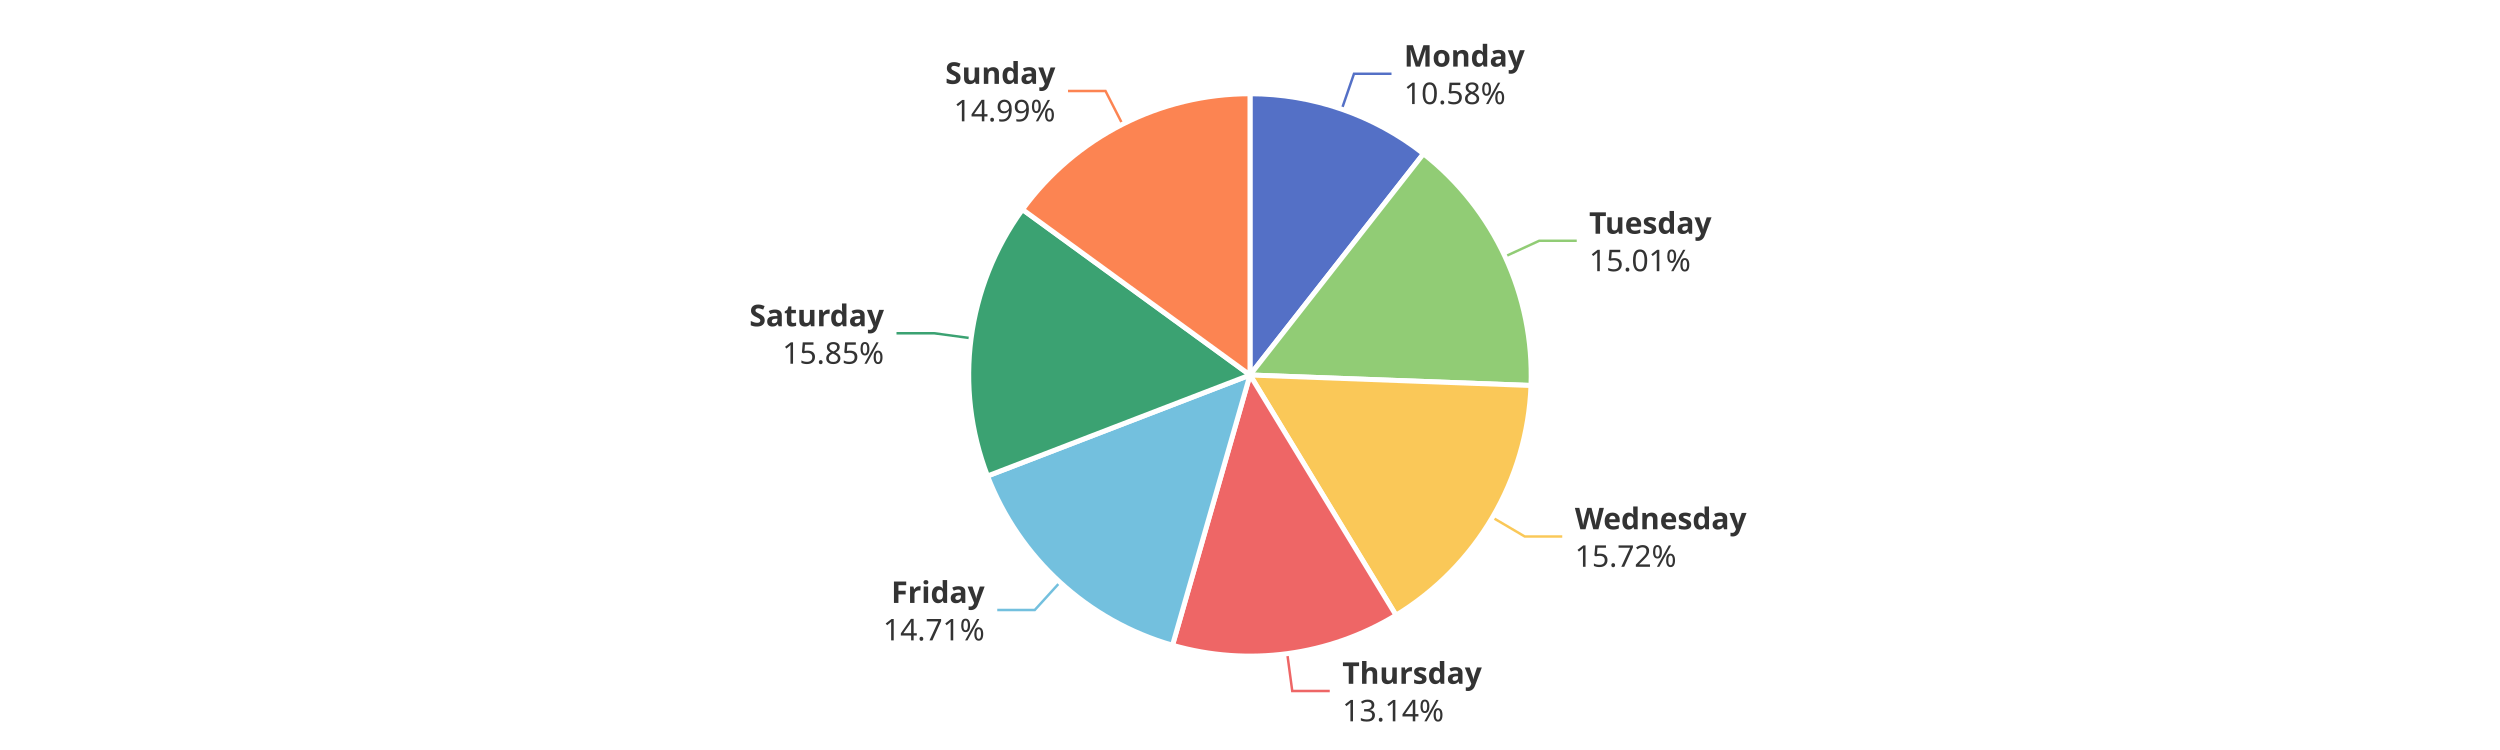
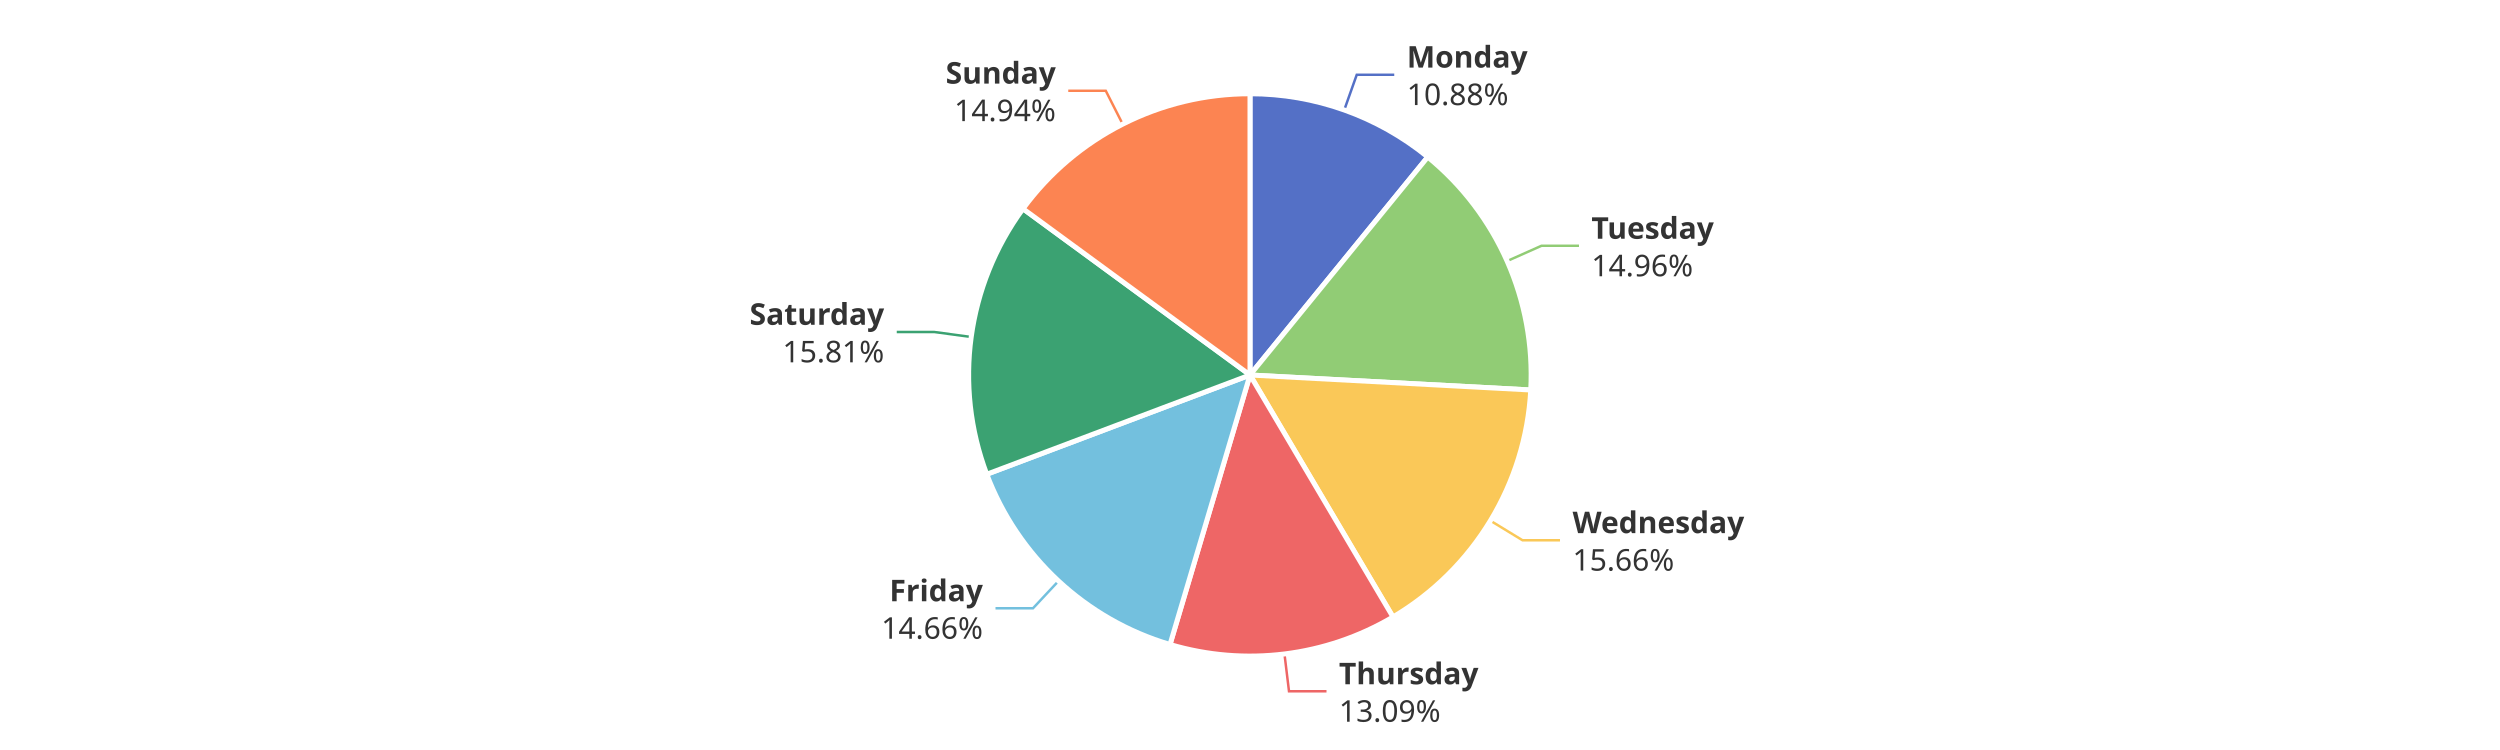
<svg xmlns="http://www.w3.org/2000/svg" width="1000" height="300" version="1.1" baseProfile="full" viewBox="0 0 1000 300">
  <rect width="1000" height="300" x="0" y="0" id="0" fill="#ffffff" />
-   <polyline points="536.7 43.7 541.6 29.5 556.6 29.5" fill="none" stroke="#5470c6" />
-   <polyline points="602 102.6 615.7 96.3 630.7 96.3" fill="none" stroke="#91cc75" />
-   <polyline points="597 207 609.9 214.6 624.9 214.6" fill="none" stroke="#fac858" />
-   <polyline points="514.9 261.5 516.9 276.4 531.9 276.4" fill="none" stroke="#ee6666" />
-   <polyline points="424 232.9 413.9 244 398.9 244" fill="none" stroke="#73c0de" />
-   <polyline points="388.5 135.3 373.6 133.3 358.6 133.3" fill="none" stroke="#3ba272" />
-   <polyline points="449 49.7 442.2 36.4 427.2 36.4" fill="none" stroke="#fc8452" />
-   <path d="M500 37.5A112.5 112.5 0 0 1 569.4 61.5L500 150Z" fill="#5470c6" stroke="#fff" stroke-width="2" stroke-linejoin="round" />
-   <path d="M569.4 61.5A112.5 112.5 0 0 1 612.4 154.2L500 150Z" fill="#91cc75" stroke="#fff" stroke-width="2" stroke-linejoin="round" />
-   <path d="M612.4 154.2A112.5 112.5 0 0 1 558.4 246.1L500 150Z" fill="#fac858" stroke="#fff" stroke-width="2" stroke-linejoin="round" />
-   <path d="M558.4 246.1A112.5 112.5 0 0 1 469 258.1L500 150Z" fill="#ee6666" stroke="#fff" stroke-width="2" stroke-linejoin="round" />
-   <path d="M469 258.1A112.5 112.5 0 0 1 395 190.4L500 150Z" fill="#73c0de" stroke="#fff" stroke-width="2" stroke-linejoin="round" />
-   <path d="M395 190.4A112.5 112.5 0 0 1 409 83.8L500 150Z" fill="#3ba272" stroke="#fff" stroke-width="2" stroke-linejoin="round" />
-   <path d="M409 83.8A112.5 112.5 0 0 1 500 37.5L500 150Z" fill="#fc8452" stroke="#fff" stroke-width="2" stroke-linejoin="round" />
-   <path d="M0 -15l42.8 0l0 30l-42.8 0Z" transform="translate(561.6025 29.4783)" fill="none" />
-   <text dominant-baseline="central" text-anchor="start" style="font-size:12px;font-family:sans-serif;font-weight:bold;" y="-7.5" transform="translate(561.6025 29.4783)" fill="#333" stroke="rgb(255,255,255)" stroke-width="2" paint-order="stroke" stroke-miterlimit="2">Monday</text>
-   <text dominant-baseline="central" text-anchor="start" style="font-size:12px;font-family:sans-serif;" y="7.5" transform="translate(561.6025 29.4783)" fill="#333" stroke="rgb(255,255,255)" stroke-width="2" paint-order="stroke" stroke-miterlimit="2">10.58%</text>
-   <path d="M0 -15l46.2 0l0 30l-46.2 0Z" transform="translate(635.6537 96.33)" fill="none" />
-   <text dominant-baseline="central" text-anchor="start" style="font-size:12px;font-family:sans-serif;font-weight:bold;" y="-7.5" transform="translate(635.6537 96.33)" fill="#333" stroke="rgb(255,255,255)" stroke-width="2" paint-order="stroke" stroke-miterlimit="2">Tuesday</text>
-   <text dominant-baseline="central" text-anchor="start" style="font-size:12px;font-family:sans-serif;" y="7.5" transform="translate(635.6537 96.33)" fill="#333" stroke="rgb(255,255,255)" stroke-width="2" paint-order="stroke" stroke-miterlimit="2">15.01%</text>
-   <path d="M0 -15l63.6 0l0 30l-63.6 0Z" transform="translate(629.948 214.5577)" fill="none" />
-   <text dominant-baseline="central" text-anchor="start" style="font-size:12px;font-family:sans-serif;font-weight:bold;" y="-7.5" transform="translate(629.948 214.5577)" fill="#333" stroke="rgb(255,255,255)" stroke-width="2" paint-order="stroke" stroke-miterlimit="2">Wednesday</text>
-   <text dominant-baseline="central" text-anchor="start" style="font-size:12px;font-family:sans-serif;" y="7.5" transform="translate(629.948 214.5577)" fill="#333" stroke="rgb(255,255,255)" stroke-width="2" paint-order="stroke" stroke-miterlimit="2">15.72%</text>
-   <path d="M0 -15l50.2 0l0 30l-50.2 0Z" transform="translate(536.9333 276.3705)" fill="none" />
-   <text dominant-baseline="central" text-anchor="start" style="font-size:12px;font-family:sans-serif;font-weight:bold;" y="-7.5" transform="translate(536.9333 276.3705)" fill="#333" stroke="rgb(255,255,255)" stroke-width="2" paint-order="stroke" stroke-miterlimit="2">Thursday</text>
-   <text dominant-baseline="central" text-anchor="start" style="font-size:12px;font-family:sans-serif;" y="7.5" transform="translate(536.9333 276.3705)" fill="#333" stroke="rgb(255,255,255)" stroke-width="2" paint-order="stroke" stroke-miterlimit="2">13.14%</text>
-   <path d="M-40.9 -15l40.9 0l0 30l-40.9 0Z" transform="translate(393.8655 244.0059)" fill="none" />
-   <text dominant-baseline="central" text-anchor="end" style="font-size:12px;font-family:sans-serif;font-weight:bold;" y="-7.5" transform="translate(393.8655 244.0059)" fill="#333" stroke="rgb(255,255,255)" stroke-width="2" paint-order="stroke" stroke-miterlimit="2">Friday</text>
-   <text dominant-baseline="central" text-anchor="end" style="font-size:12px;font-family:sans-serif;" y="7.5" transform="translate(393.8655 244.0059)" fill="#333" stroke="rgb(255,255,255)" stroke-width="2" paint-order="stroke" stroke-miterlimit="2">14.71%</text>
-   <path d="M-48.2 -15l48.2 0l0 30l-48.2 0Z" transform="translate(353.5925 133.3447)" fill="none" />
-   <text dominant-baseline="central" text-anchor="end" style="font-size:12px;font-family:sans-serif;font-weight:bold;" y="-7.5" transform="translate(353.5925 133.3447)" fill="#333" stroke="rgb(255,255,255)" stroke-width="2" paint-order="stroke" stroke-miterlimit="2">Saturday</text>
-   <text dominant-baseline="central" text-anchor="end" style="font-size:12px;font-family:sans-serif;" y="7.5" transform="translate(353.5925 133.3447)" fill="#333" stroke="rgb(255,255,255)" stroke-width="2" paint-order="stroke" stroke-miterlimit="2">15.85%</text>
-   <path d="M-40.9 -15l40.9 0l0 30l-40.9 0Z" transform="translate(422.1519 36.3785)" fill="none" />
-   <text dominant-baseline="central" text-anchor="end" style="font-size:12px;font-family:sans-serif;font-weight:bold;" y="-7.5" transform="translate(422.1519 36.3785)" fill="#333" stroke="rgb(255,255,255)" stroke-width="2" paint-order="stroke" stroke-miterlimit="2">Sunday</text>
-   <text dominant-baseline="central" text-anchor="end" style="font-size:12px;font-family:sans-serif;" y="7.5" transform="translate(422.1519 36.3785)" fill="#333" stroke="rgb(255,255,255)" stroke-width="2" paint-order="stroke" stroke-miterlimit="2">14.99%</text>
+   <polyline points="537.7 44 542.7 29.9 557.7 29.9" fill="none" stroke="#5470c6" />
+   <polyline points="602.9 104.4 616.6 98.3 631.6 98.3" fill="none" stroke="#91cc75" />
+   <polyline points="596.2 208.3 609 216.1 624 216.1" fill="none" stroke="#fac858" />
+   <polyline points="513.8 261.7 515.6 276.5 530.6 276.5" fill="none" stroke="#ee6666" />
+   <polyline points="423.4 232.4 413.2 243.3 398.2 243.3" fill="none" stroke="#73c0de" />
+   <polyline points="388.5 134.8 373.7 132.8 358.7 132.8" fill="none" stroke="#3ba272" />
+   <polyline points="449.1 49.7 442.3 36.3 427.3 36.3" fill="none" stroke="#fc8452" />
+   <path d="M500 37.5A112.5 112.5 0 0 1 571.1 62.8L500 150Z" fill="#5470c6" stroke="#fff" stroke-width="2" stroke-linejoin="round" />
+   <path d="M571.1 62.8A112.5 112.5 0 0 1 612.3 156L500 150Z" fill="#91cc75" stroke="#fff" stroke-width="2" stroke-linejoin="round" />
+   <path d="M612.3 156A112.5 112.5 0 0 1 557.2 246.8L500 150Z" fill="#fac858" stroke="#fff" stroke-width="2" stroke-linejoin="round" />
+   <path d="M557.2 246.8A112.5 112.5 0 0 1 468 257.8L500 150Z" fill="#ee6666" stroke="#fff" stroke-width="2" stroke-linejoin="round" />
+   <path d="M468 257.8A112.5 112.5 0 0 1 394.7 189.7L500 150Z" fill="#73c0de" stroke="#fff" stroke-width="2" stroke-linejoin="round" />
+   <path d="M394.7 189.7A112.5 112.5 0 0 1 409.2 83.5L500 150Z" fill="#3ba272" stroke="#fff" stroke-width="2" stroke-linejoin="round" />
+   <path d="M409.2 83.5A112.5 112.5 0 0 1 500 37.5L500 150Z" fill="#fc8452" stroke="#fff" stroke-width="2" stroke-linejoin="round" />
+   <path d="M0 -15l42.8 0l0 30l-42.8 0Z" transform="translate(562.7406 29.8772)" fill="none" />
+   <text dominant-baseline="central" text-anchor="start" style="font-size:12px;font-family:sans-serif;font-weight:bold;" y="-7.5" transform="translate(562.7406 29.8772)" fill="#333" stroke="rgb(255,255,255)" stroke-width="2" paint-order="stroke" stroke-miterlimit="2">Monday</text>
+   <text dominant-baseline="central" text-anchor="start" style="font-size:12px;font-family:sans-serif;" y="7.5" transform="translate(562.7406 29.8772)" fill="#333" stroke="rgb(255,255,255)" stroke-width="2" paint-order="stroke" stroke-miterlimit="2">10.88%</text>
+   <path d="M0 -15l46.2 0l0 30l-46.2 0Z" transform="translate(636.5697 98.3498)" fill="none" />
+   <text dominant-baseline="central" text-anchor="start" style="font-size:12px;font-family:sans-serif;font-weight:bold;" y="-7.5" transform="translate(636.5697 98.3498)" fill="#333" stroke="rgb(255,255,255)" stroke-width="2" paint-order="stroke" stroke-miterlimit="2">Tuesday</text>
+   <text dominant-baseline="central" text-anchor="start" style="font-size:12px;font-family:sans-serif;" y="7.5" transform="translate(636.5697 98.3498)" fill="#333" stroke="rgb(255,255,255)" stroke-width="2" paint-order="stroke" stroke-miterlimit="2">14.96%</text>
+   <path d="M0 -15l63.6 0l0 30l-63.6 0Z" transform="translate(629.0311 216.0944)" fill="none" />
+   <text dominant-baseline="central" text-anchor="start" style="font-size:12px;font-family:sans-serif;font-weight:bold;" y="-7.5" transform="translate(629.0311 216.0944)" fill="#333" stroke="rgb(255,255,255)" stroke-width="2" paint-order="stroke" stroke-miterlimit="2">Wednesday</text>
+   <text dominant-baseline="central" text-anchor="start" style="font-size:12px;font-family:sans-serif;" y="7.5" transform="translate(629.0311 216.0944)" fill="#333" stroke="rgb(255,255,255)" stroke-width="2" paint-order="stroke" stroke-miterlimit="2">15.66%</text>
+   <path d="M0 -15l50.2 0l0 30l-50.2 0Z" transform="translate(535.5841 276.544)" fill="none" />
+   <text dominant-baseline="central" text-anchor="start" style="font-size:12px;font-family:sans-serif;font-weight:bold;" y="-7.5" transform="translate(535.5841 276.544)" fill="#333" stroke="rgb(255,255,255)" stroke-width="2" paint-order="stroke" stroke-miterlimit="2">Thursday</text>
+   <text dominant-baseline="central" text-anchor="start" style="font-size:12px;font-family:sans-serif;" y="7.5" transform="translate(535.5841 276.544)" fill="#333" stroke="rgb(255,255,255)" stroke-width="2" paint-order="stroke" stroke-miterlimit="2">13.09%</text>
+   <path d="M-40.9 -15l40.9 0l0 30l-40.9 0Z" transform="translate(393.1522 243.3473)" fill="none" />
+   <text dominant-baseline="central" text-anchor="end" style="font-size:12px;font-family:sans-serif;font-weight:bold;" y="-7.5" transform="translate(393.1522 243.3473)" fill="#333" stroke="rgb(255,255,255)" stroke-width="2" paint-order="stroke" stroke-miterlimit="2">Friday</text>
+   <text dominant-baseline="central" text-anchor="end" style="font-size:12px;font-family:sans-serif;" y="7.5" transform="translate(393.1522 243.3473)" fill="#333" stroke="rgb(255,255,255)" stroke-width="2" paint-order="stroke" stroke-miterlimit="2">14.66%</text>
+   <path d="M-48.2 -15l48.2 0l0 30l-48.2 0Z" transform="translate(353.6699 132.7673)" fill="none" />
+   <text dominant-baseline="central" text-anchor="end" style="font-size:12px;font-family:sans-serif;font-weight:bold;" y="-7.5" transform="translate(353.6699 132.7673)" fill="#333" stroke="rgb(255,255,255)" stroke-width="2" paint-order="stroke" stroke-miterlimit="2">Saturday</text>
+   <text dominant-baseline="central" text-anchor="end" style="font-size:12px;font-family:sans-serif;" y="7.5" transform="translate(353.6699 132.7673)" fill="#333" stroke="rgb(255,255,255)" stroke-width="2" paint-order="stroke" stroke-miterlimit="2">15.81%</text>
+   <path d="M-40.9 -15l40.9 0l0 30l-40.9 0Z" transform="translate(422.3251 36.2905)" fill="none" />
+   <text dominant-baseline="central" text-anchor="end" style="font-size:12px;font-family:sans-serif;font-weight:bold;" y="-7.5" transform="translate(422.3251 36.2905)" fill="#333" stroke="rgb(255,255,255)" stroke-width="2" paint-order="stroke" stroke-miterlimit="2">Sunday</text>
+   <text dominant-baseline="central" text-anchor="end" style="font-size:12px;font-family:sans-serif;" y="7.5" transform="translate(422.3251 36.2905)" fill="#333" stroke="rgb(255,255,255)" stroke-width="2" paint-order="stroke" stroke-miterlimit="2">14.94%</text>
</svg>
